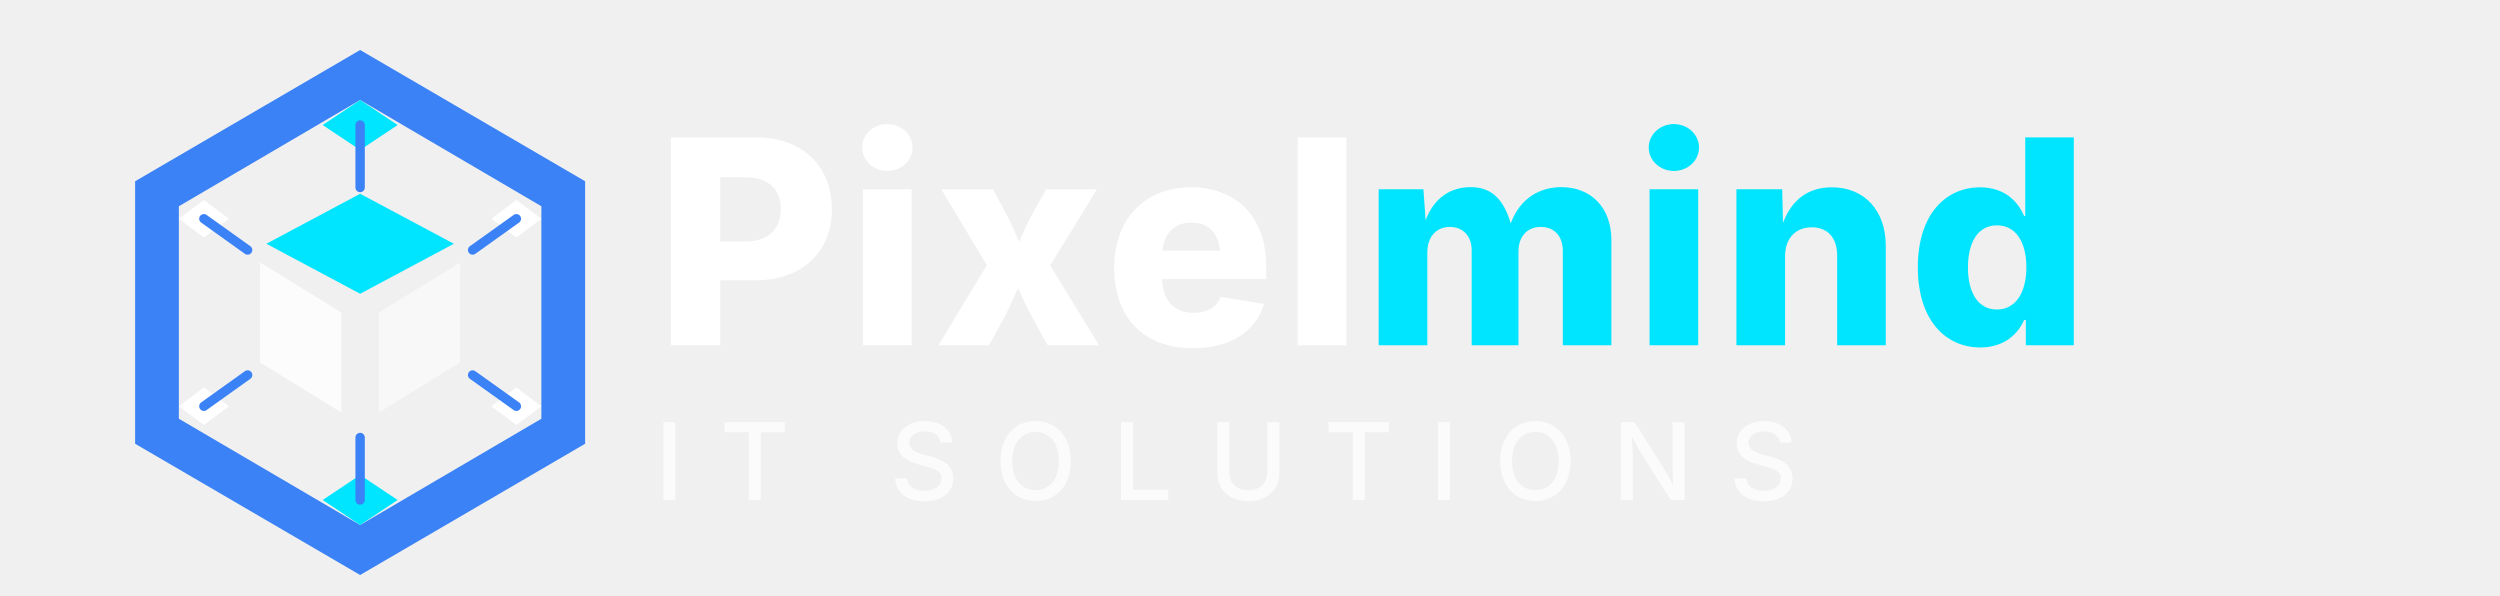
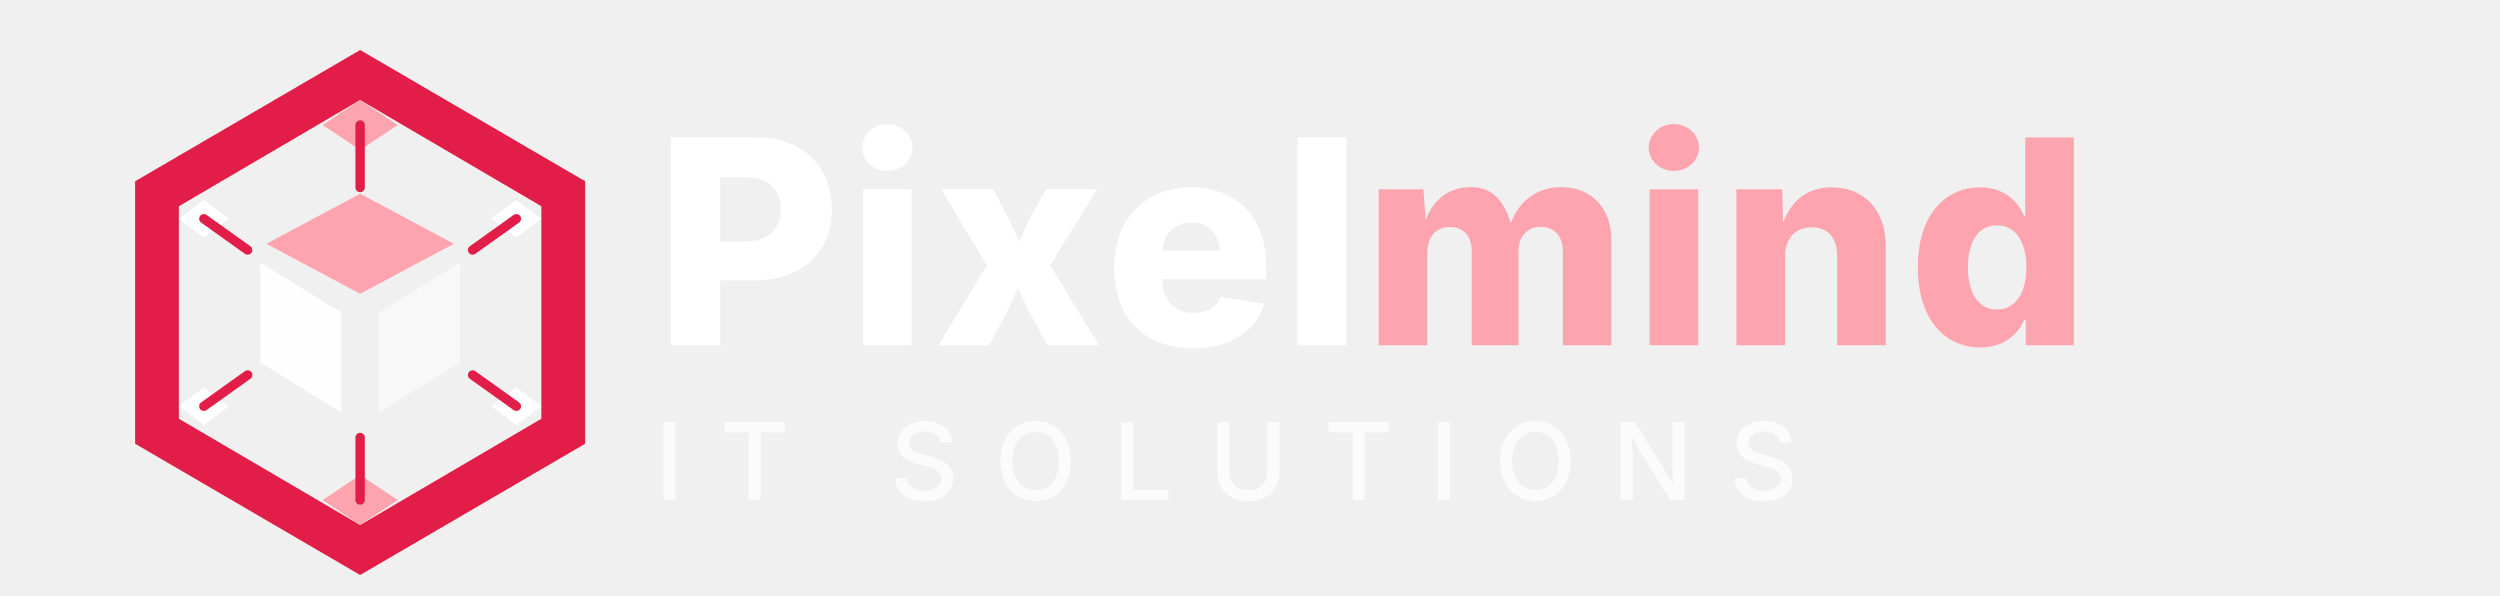
<svg xmlns="http://www.w3.org/2000/svg" viewBox="0 0 420 100">
  <g transform="translate(8, 0) scale(1.05)">
-     <path d="M50 8 L86 29 L86 71 L50 92 L14 71 L14 29 Z M50 16 L21 33 L21 67 L50 84 L79 67 L79 33 Z" fill="#3b82f6" fill-rule="evenodd" />
-     <path d="M50 47 L65 39 L50 31 L35 39 Z" fill="#00e5ff" />
-     <path d="M47 50 L34 42 L34 58 L47 66 Z" fill="#ffffff" opacity="0.8" />
+     <path d="M50 8 L86 29 L86 71 L50 92 L14 71 L14 29 Z M50 16 L21 33 L21 67 L50 84 L79 67 L79 33 Z" fill="#e11d48" fill-rule="evenodd" />
+     <path d="M50 47 L65 39 L50 31 L35 39 Z" fill="#fda4af" />
+     <path d="M47 50 L34 42 L34 58 L47 66 Z" fill="#ffffff" opacity="0.9" />
    <path d="M53 50 L53 66 L66 58 L66 42 Z" fill="#ffffff" opacity="0.5" />
-     <path d="M50 16 L56 20 L50 24 L44 20 Z" fill="#00e5ff" />
+     <path d="M50 16 L56 20 L50 24 L44 20 Z" fill="#fda4af" />
    <path d="M25 32 L29 35 L25 38 L21 35 Z" fill="#ffffff" />
    <path d="M75 32 L79 35 L75 38 L71 35 Z" fill="#ffffff" />
    <path d="M25 62 L29 65 L25 68 L21 65 Z" fill="#ffffff" />
    <path d="M75 62 L79 65 L75 68 L71 65 Z" fill="#ffffff" />
-     <path d="M50 76 L56 80 L50 84 L44 80 Z" fill="#00e5ff" />
-     <path d="M50 20 L50 30 M25 35 L32 40 M75 35 L68 40 M25 65 L32 60 M75 65 L68 60 M50 80 L50 70" stroke="#3b82f6" stroke-width="1.5" stroke-linecap="round" />
+     <path d="M50 76 L56 80 L50 84 L44 80 Z" fill="#fda4af" />
+     <path d="M50 20 L50 30 M25 35 L32 40 M75 35 L68 40 M25 65 L32 60 M75 65 L68 60 M50 80 L50 70" stroke="#e11d48" stroke-width="1.5" stroke-linecap="round" />
  </g>
  <g fill="#ffffff">
-     <text x="110" y="58" font-family="'Inter', 'Outfit', 'Montserrat', 'Segoe UI', sans-serif" font-size="48" font-weight="800" letter-spacing="1">Pixel<tspan fill="#00e5ff">mind</tspan>
+     <text x="110" y="58" font-family="'Inter', 'Outfit', 'Montserrat', 'Segoe UI', sans-serif" font-size="48" font-weight="800" letter-spacing="1">Pixel<tspan fill="#fda4af">mind</tspan>
    </text>
    <text x="110" y="84" font-family="'Inter', 'Outfit', 'Montserrat', 'Segoe UI', sans-serif" font-size="18" font-weight="500" letter-spacing="6" opacity="0.75">IT SOLUTIONS</text>
  </g>
</svg>
